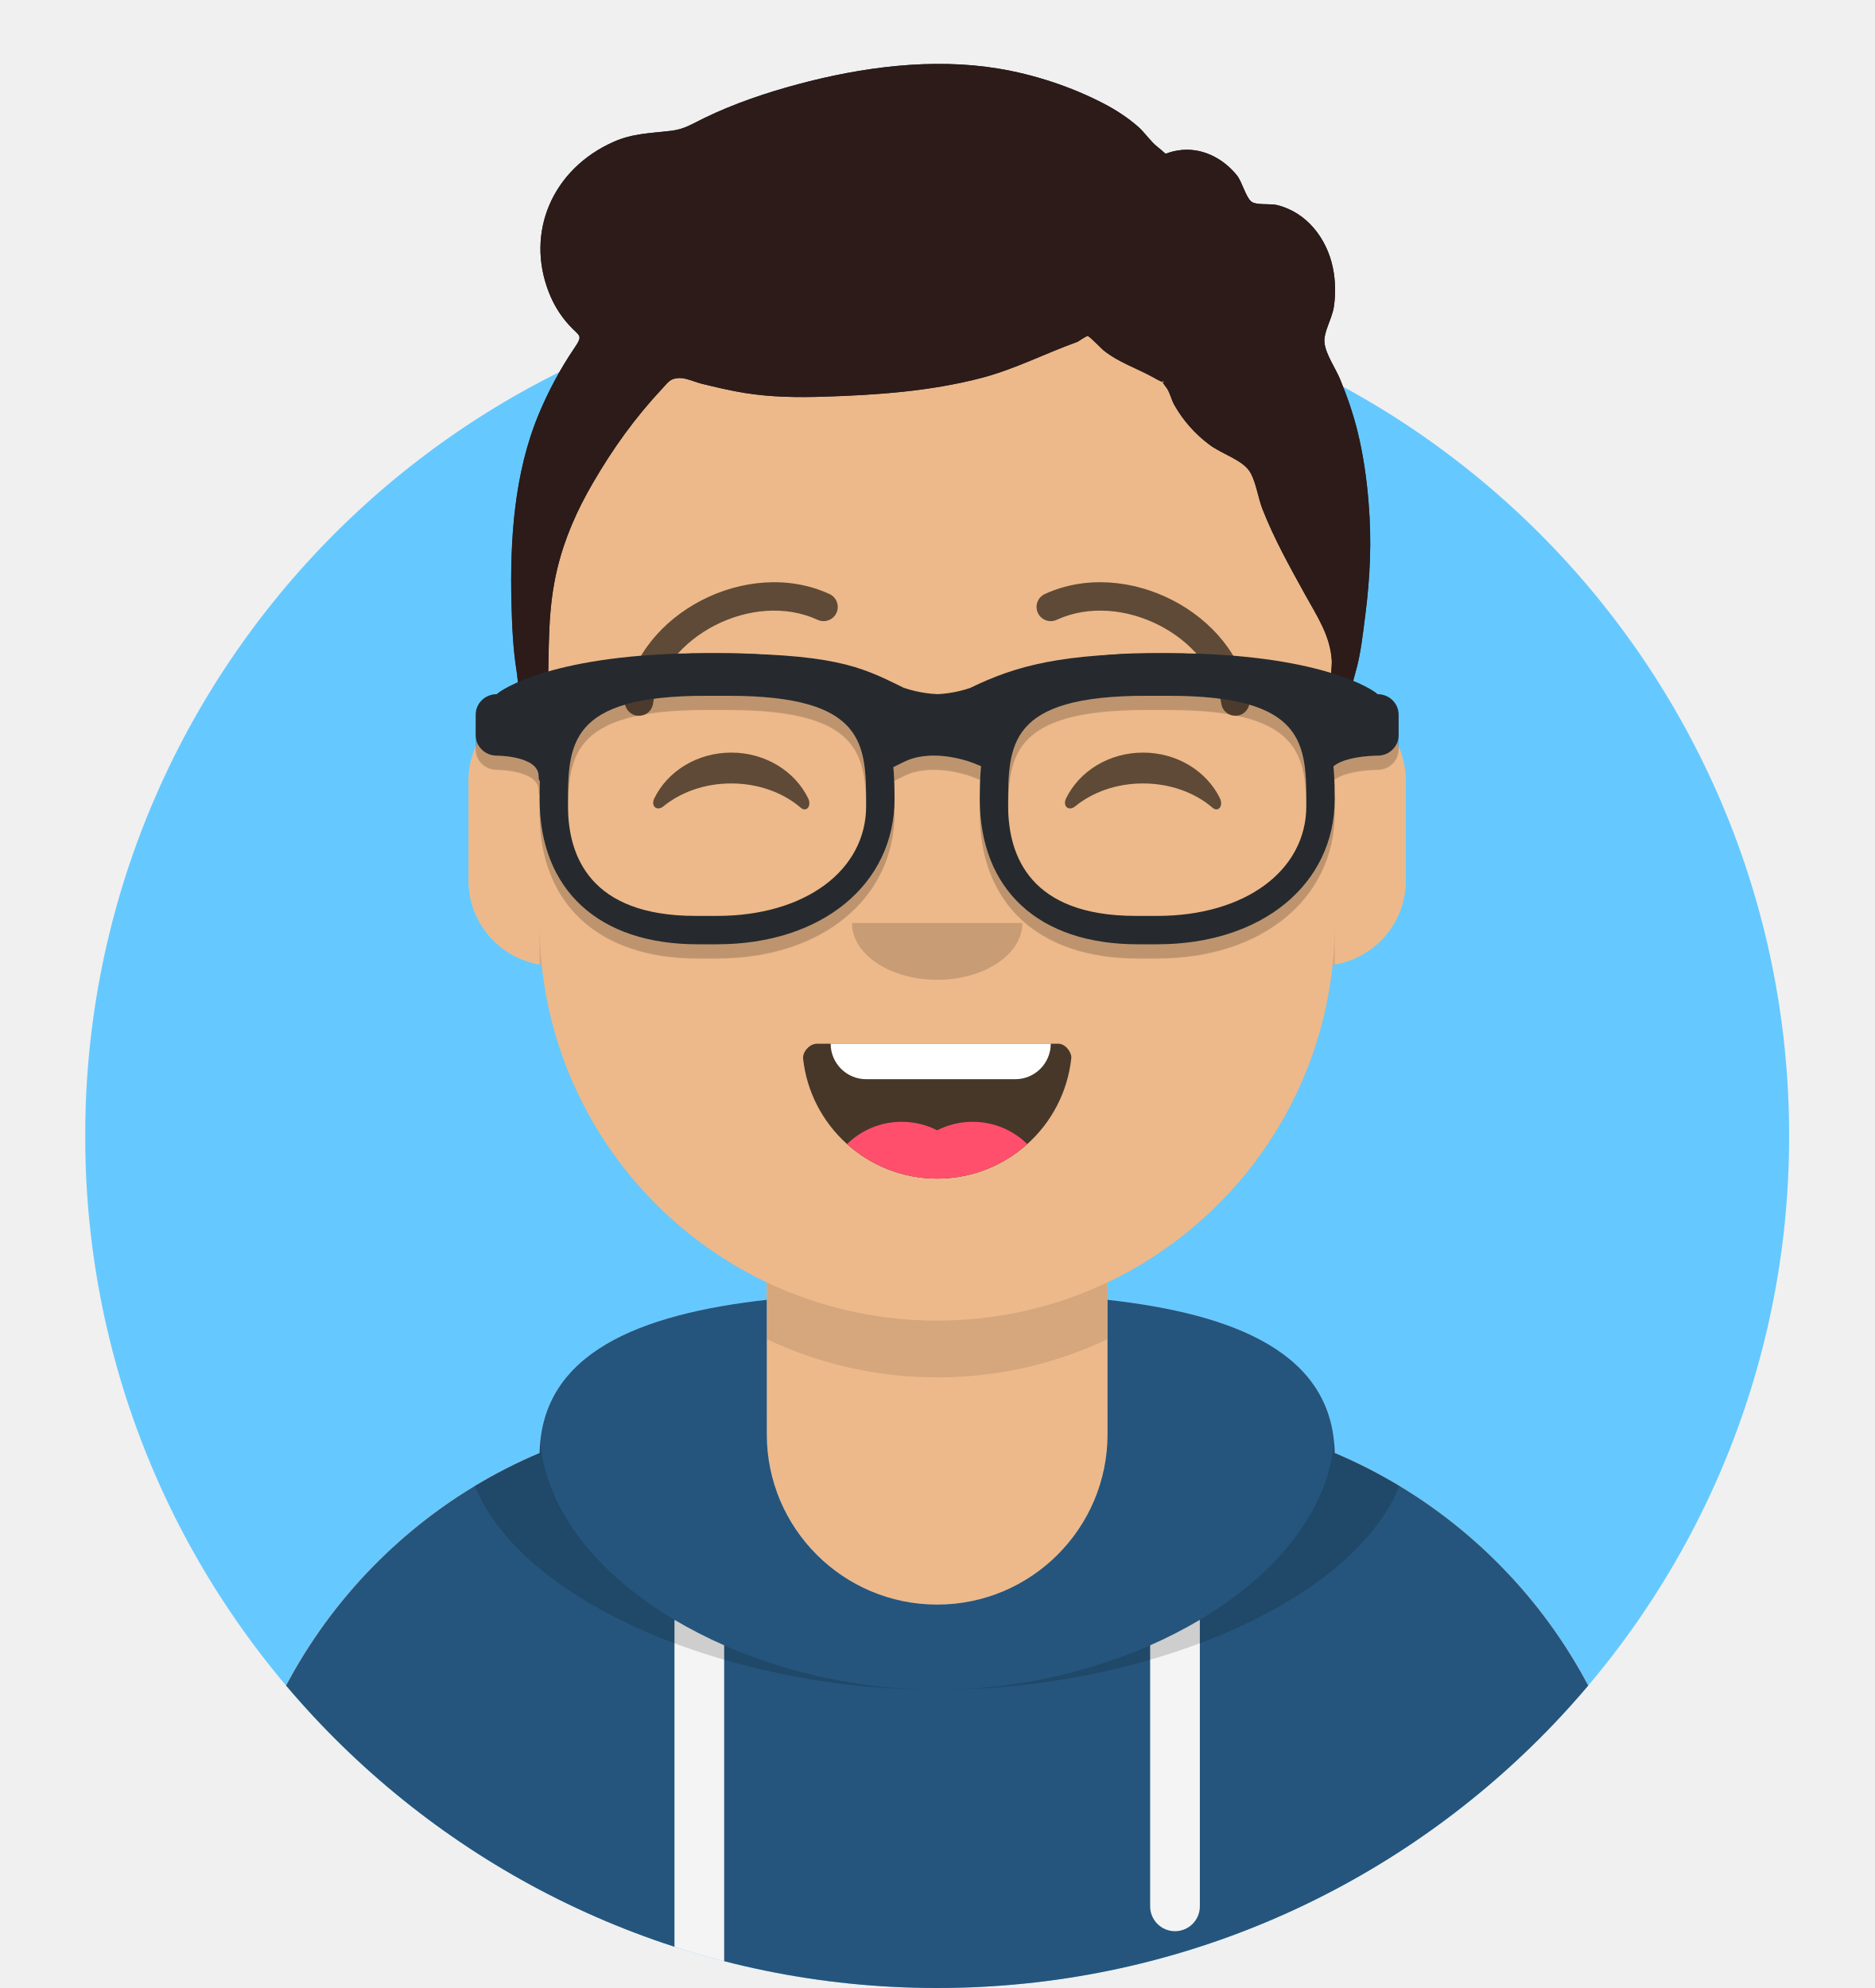
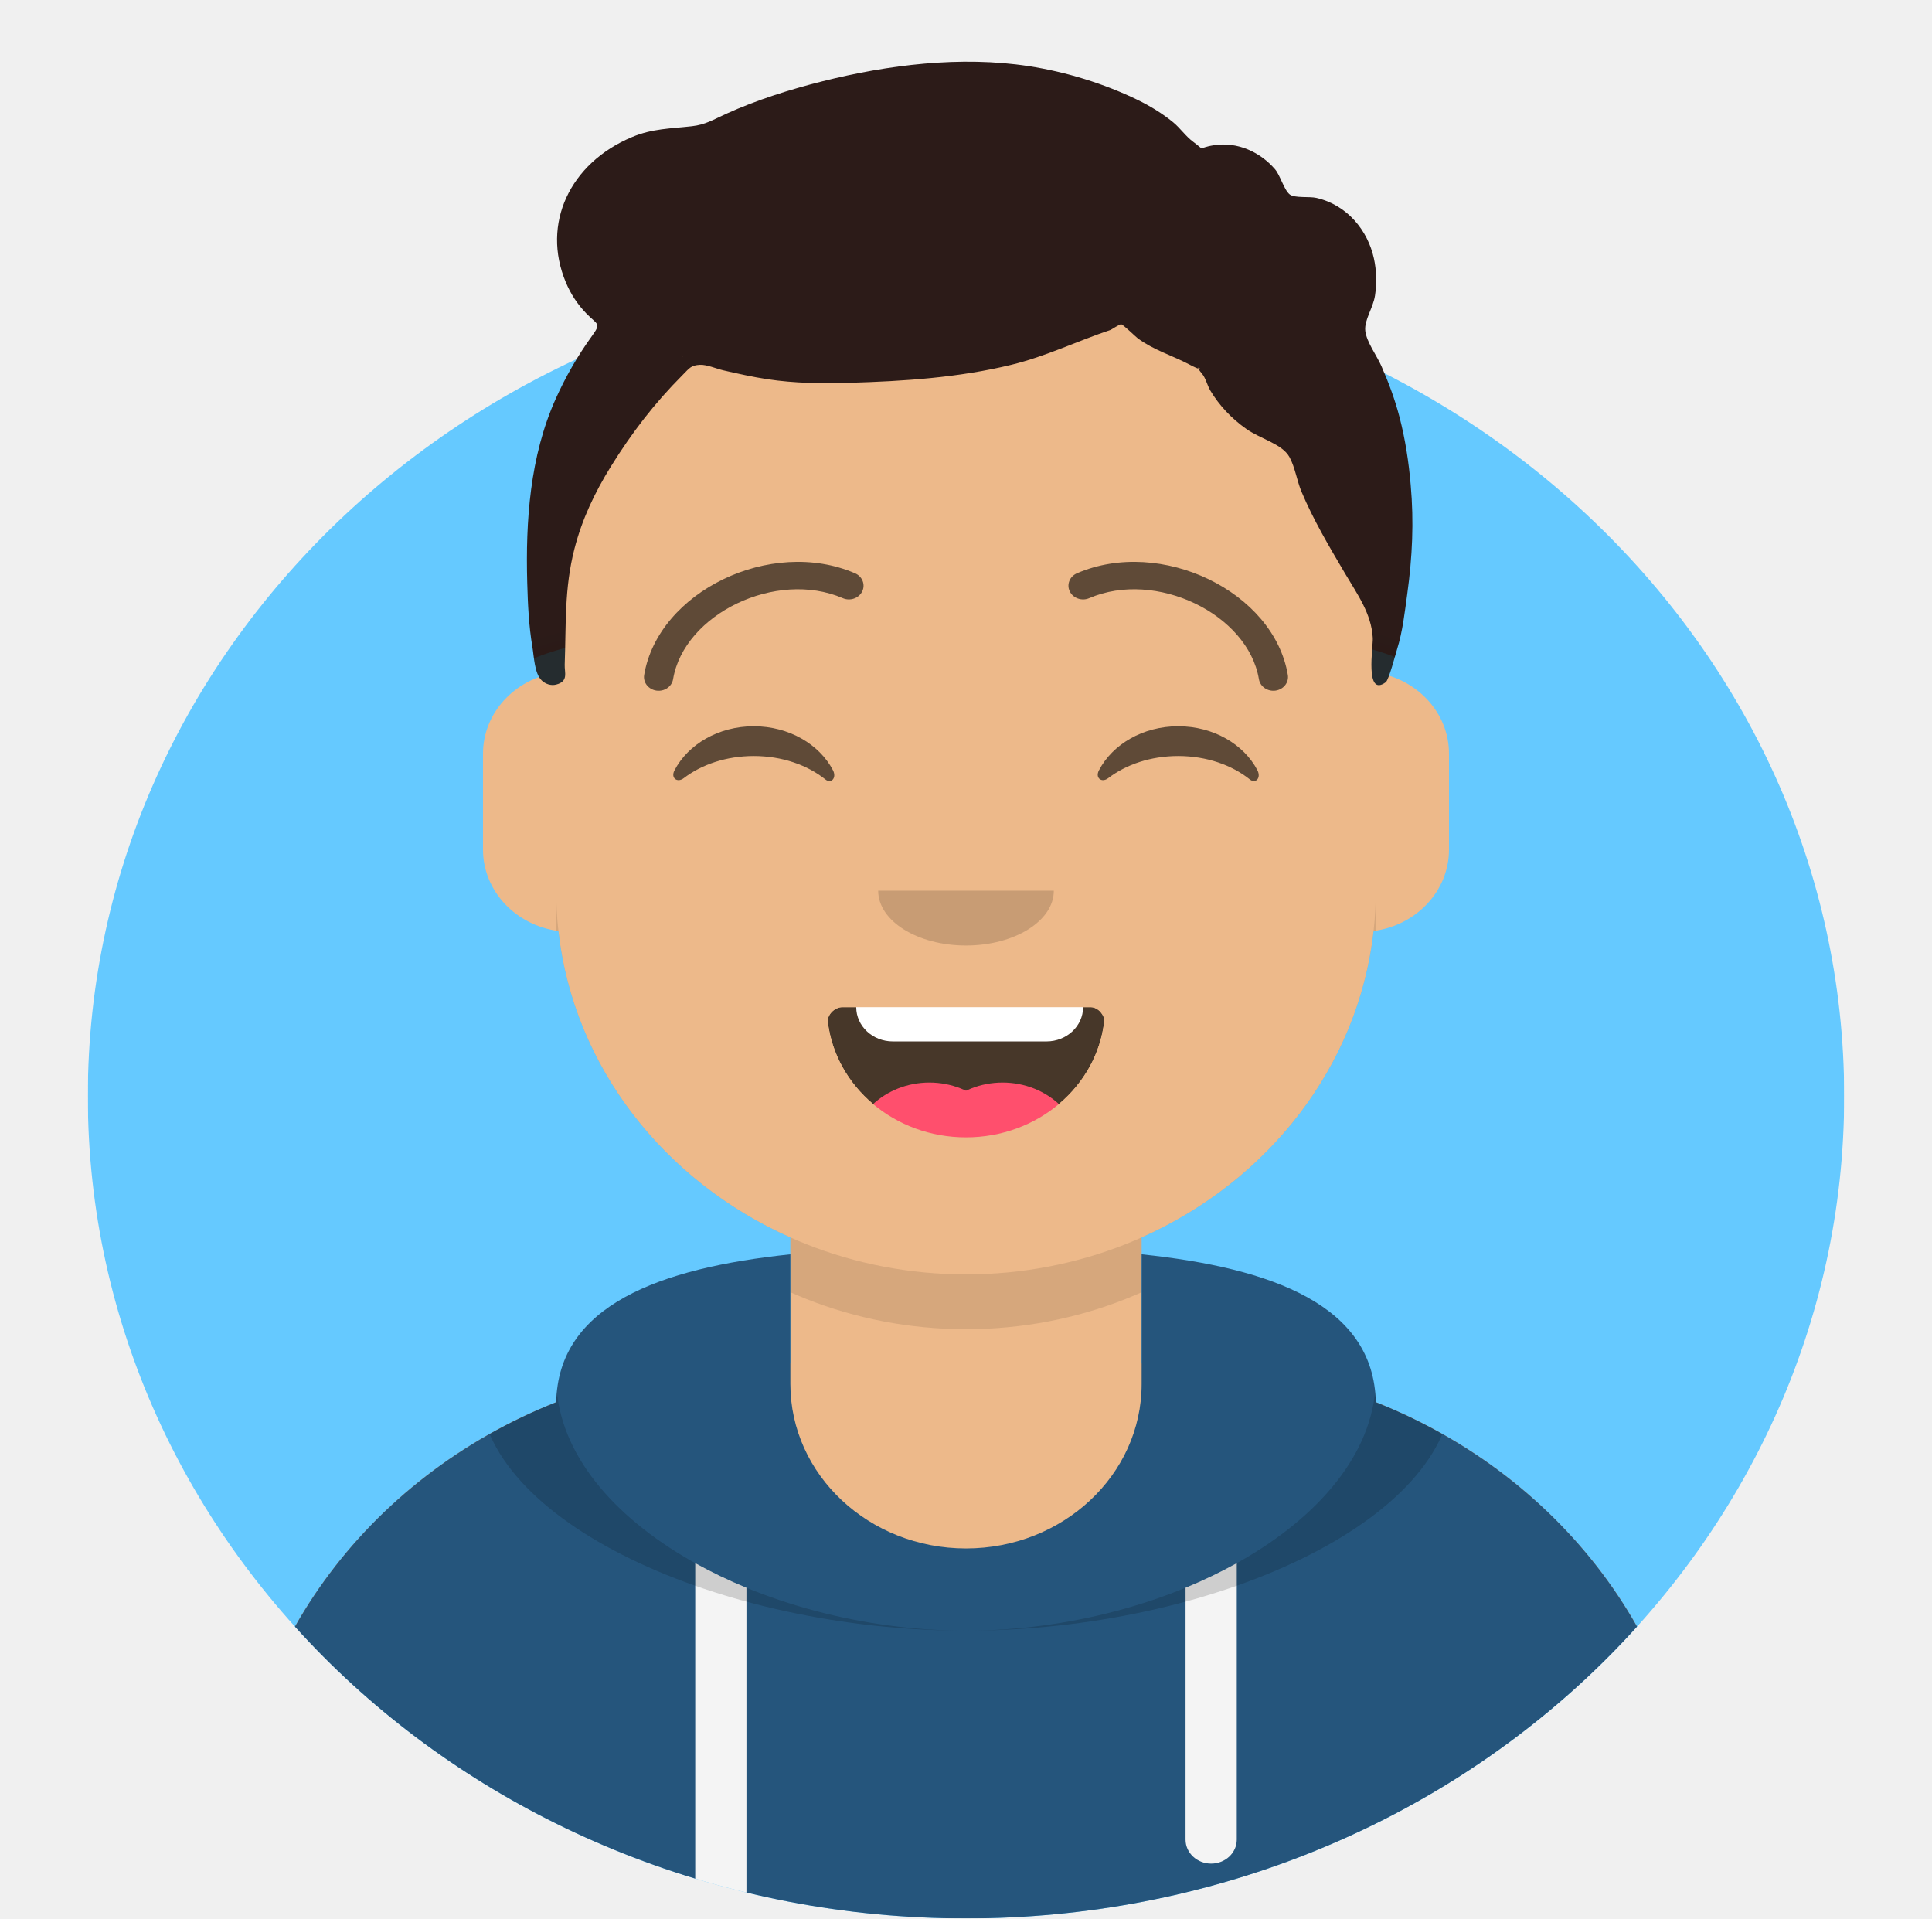
- <svg xmlns="http://www.w3.org/2000/svg" xmlns:xlink="http://www.w3.org/1999/xlink" width="264px" height="280px" viewBox="0 0 264 280" version="1.1">
-   <defs>
-     <circle id="react-path-1" cx="120" cy="120" r="120" />
-     <path d="M12,160 C12,226.274 65.726,280 132,280 C198.274,280 252,226.274 252,160 L264,160 L264,-1.42108547e-14 L-3.19744231e-14,-1.42108547e-14 L-3.19744231e-14,160 L12,160 Z" id="react-path-2" />
-     <path d="M124,144.611 L124,163 L128,163 L128,163 C167.765,163 200,195.235 200,235 L200,244 L0,244 L0,235 C-4.86974701e-15,195.235 32.235,163 72,163 L72,163 L76,163 L76,144.611 C58.763,136.422 46.372,119.687 44.305,99.881 C38.48,99.058 34,94.052 34,88 L34,74 C34,68.054 38.325,63.118 44,62.166 L44,56 L44,56 C44,25.072 69.072,5.68137151e-15 100,0 L100,0 L100,0 C130.928,-5.68137151e-15 156,25.072 156,56 L156,62.166 C161.675,63.118 166,68.054 166,74 L166,88 C166,94.052 161.52,99.058 155.695,99.881 C153.628,119.687 141.237,136.422 124,144.611 Z" id="react-path-3" />
-   </defs>
-   <g id="Avataaar" stroke="none" stroke-width="1" fill="none" fill-rule="evenodd">
-     <g transform="translate(-825, -1100)" id="Avataaar/Circle">
-       <g transform="translate(825, 1100)">
-         <g id="Circle" stroke-width="1" fill-rule="evenodd" transform="translate(12, 40)">
-           <mask id="react-mask-4" fill="white">
-             <use xlink:href="#react-path-1" />
-           </mask>
-           <use id="Circle-Background" fill="#E6E6E6" xlink:href="#react-path-1" />
-           <g id="Color/Palette/Blue-01" mask="url(#react-mask-4)" fill="#65C9FF">
-             <rect id="🖍Color" x="0" y="0" width="240" height="240" />
-           </g>
-         </g>
-         <mask id="react-mask-5" fill="white">
-           <use xlink:href="#react-path-2" />
-         </mask>
-         <g id="Mask" />
-         <g id="Avataaar" stroke-width="1" fill-rule="evenodd" mask="url(#react-mask-5)">
-           <g id="Body" transform="translate(32, 36)">
-             <mask id="react-mask-6" fill="white">
-               <use xlink:href="#react-path-3" />
-             </mask>
-             <use fill="#D0C6AC" xlink:href="#react-path-3" />
-             <g id="Skin/👶🏽-03-Brown" mask="url(#react-mask-6)" fill="#EDB98A">
-               <g transform="translate(0, 0)" id="Color">
-                 <rect x="0" y="0" width="264" height="280" />
-               </g>
-             </g>
-             <path d="M156,79 L156,102 C156,132.928 130.928,158 100,158 C69.072,158 44,132.928 44,102 L44,79 L44,94 C44,124.928 69.072,150 100,150 C130.928,150 156,124.928 156,94 L156,79 Z" id="Neck-Shadow" fill-opacity="0.1" fill="#000000" mask="url(#react-mask-6)" />
-           </g>
-           <g id="Clothing/Hoodie" transform="translate(0, 170)">
-             <defs>
-               <path d="M108,13.071 C90.081,15.076 76.28,20.552 76.004,34.645 C50.146,45.568 32,71.165 32,100.999 L32,100.999 L32,110 L232,110 L232,100.999 C232,71.165 213.854,45.568 187.996,34.645 C187.72,20.552 173.919,15.076 156,13.071 L156,32 L156,32 C156,45.255 145.255,56 132,56 L132,56 C118.745,56 108,45.255 108,32 L108,13.071 Z" id="react-path-199" />
-             </defs>
-             <mask id="react-mask-200" fill="white">
-               <use xlink:href="#react-path-199" />
-             </mask>
-             <use id="Hoodie" fill="#B7C1DB" fill-rule="evenodd" xlink:href="#react-path-199" />
-             <g id="Color/Palette/Gray-01" mask="url(#react-mask-200)" fill-rule="evenodd" fill="#25557C">
-               <rect id="🖍Color" x="0" y="0" width="264" height="110" />
-             </g>
-             <path d="M102,61.739 L102,110 L95,110 L95,58.15 C97.204,59.46 99.547,60.661 102,61.739 Z M169,58.15 L169,98.5 C169,100.433 167.433,102 165.5,102 C163.567,102 162,100.433 162,98.5 L162,61.739 C164.453,60.661 166.796,59.46 169,58.15 Z" id="Straps" fill="#F4F4F4" fill-rule="evenodd" mask="url(#react-mask-200)" />
-             <path d="M90.96,12.724 C75.909,15.571 65.5,21.243 65.5,32.308 C65.5,52.02 98.538,68 132,68 C165.462,68 198.5,52.02 198.5,32.308 C198.5,21.243 188.091,15.571 173.04,12.724 C182.125,16.074 188,21.706 188,31.077 C188,51.469 160.179,68 132,68 C103.821,68 76,51.469 76,31.077 C76,21.706 81.875,16.074 90.96,12.724 Z" id="Shadow" fill-opacity="0.16" fill="#000000" fill-rule="evenodd" mask="url(#react-mask-200)" />
-           </g>
-           <g id="Face" transform="translate(76, 82)" fill="#000000">
-             <g id="Mouth/Smile" transform="translate(2, 52)">
-               <defs>
-                 <path d="M35.118,15.128 C36.176,24.62 44.226,32 54,32 C63.804,32 71.874,24.574 72.892,15.04 C72.974,14.273 72.117,13 71.043,13 C56.149,13 44.738,13 37.087,13 C36.007,13 35.012,14.178 35.118,15.128 Z" id="react-path-231" />
-               </defs>
-               <mask id="react-mask-232" fill="white">
-                 <use xlink:href="#react-path-231" />
-               </mask>
-               <use id="Mouth" fill-opacity="0.7" fill="#000000" fill-rule="evenodd" xlink:href="#react-path-231" />
-               <rect id="Teeth" fill="#FFFFFF" fill-rule="evenodd" mask="url(#react-mask-232)" x="39" y="2" width="31" height="16" rx="5" />
-               <g id="Tongue" stroke-width="1" fill-rule="evenodd" mask="url(#react-mask-232)" fill="#FF4F6D">
-                 <g transform="translate(38, 24)">
-                   <circle cx="11" cy="11" r="11" />
-                   <circle cx="21" cy="11" r="11" />
-                 </g>
-               </g>
-             </g>
-             <g id="Nose/Default" transform="translate(28, 40)" fill-opacity="0.16">
-               <path d="M16,8 C16,12.418 21.373,16 28,16 L28,16 C34.627,16 40,12.418 40,8" id="Nose" />
-             </g>
-             <g id="Eyes/Happy-😁" transform="translate(0, 8)" fill-opacity="0.6">
-               <path d="M16.16,22.447 C18.007,18.649 22.164,16 26.998,16 C31.814,16 35.959,18.63 37.815,22.407 C38.367,23.529 37.582,24.447 36.791,23.767 C34.34,21.66 30.859,20.344 26.998,20.344 C23.257,20.344 19.874,21.579 17.438,23.572 C16.547,24.3 15.62,23.558 16.16,22.447 Z" id="Squint" />
-               <path d="M74.16,22.447 C76.007,18.649 80.164,16 84.998,16 C89.814,16 93.959,18.63 95.815,22.407 C96.367,23.529 95.582,24.447 94.791,23.767 C92.34,21.66 88.859,20.344 84.998,20.344 C81.257,20.344 77.874,21.579 75.438,23.572 C74.547,24.3 73.62,23.558 74.16,22.447 Z" id="Squint" />
-             </g>
-             <g id="Eyebrow/Outline/Raised-Excited" fill-opacity="0.6">
-               <g id="I-Browse" transform="translate(12, 0)">
-                 <path d="M3.976,17.128 C5.471,7.605 18.059,1.109 27.164,5.301 C28.167,5.763 29.355,5.324 29.817,4.321 C30.279,3.318 29.84,2.13 28.836,1.668 C17.349,-3.622 1.936,4.332 0.024,16.507 C-0.147,17.599 0.599,18.622 1.69,18.794 C2.781,18.965 3.804,18.219 3.976,17.128 Z" id="Eyebrow" fill-rule="nonzero" />
-                 <path d="M61.976,17.128 C63.471,7.605 76.059,1.109 85.164,5.301 C86.167,5.763 87.355,5.324 87.817,4.321 C88.279,3.318 87.84,2.13 86.836,1.668 C75.349,-3.622 59.936,4.332 58.024,16.507 C57.853,17.599 58.599,18.622 59.69,18.794 C60.781,18.965 61.804,18.219 61.976,17.128 Z" id="Eyebrow" fill-rule="nonzero" transform="translate(73.0001, 9.410436) scale(-1, 1) translate(-73.0001, -9.410436) " />
-               </g>
-             </g>
-           </g>
-           <g id="Top" stroke-width="1" fill-rule="evenodd">
-             <defs>
-               <rect id="react-path-139" x="0" y="0" width="264" height="280" />
-               <path d="M94.252,52.022 C94.375,51.968 94.07,51.947 93.336,51.96 C94.228,51.958 94.533,51.979 94.252,52.022 M86.117,36.302 C86.115,36.282 86.134,36.453 86.117,36.302 M193.765,70.766 C193.501,67.449 193.033,64.152 192.247,60.911 C191.622,58.335 190.769,55.878 189.76,53.42 C189.151,51.935 187.728,49.896 187.56,48.294 C187.395,46.717 188.627,44.969 188.889,43.132 C189.144,41.345 189.101,39.465 188.734,37.694 C187.901,33.671 185.14,29.93 180.877,28.881 C179.925,28.647 177.913,28.936 177.241,28.382 C176.47,27.746 175.933,25.581 175.235,24.712 C173.244,22.236 170.14,20.642 166.866,21.198 C164.455,21.607 165.839,22.105 164.032,20.686 C163.027,19.898 162.276,18.693 161.3,17.839 C159.833,16.556 158.15,15.458 156.408,14.557 C151.851,12.199 146.654,10.485 141.564,9.649 C132.279,8.125 122.369,9.454 113.369,11.869 C108.89,13.07 104.382,14.595 100.222,16.612 C98.439,17.476 97.409,18.194 95.549,18.42 C92.621,18.777 90.14,18.759 87.366,20.001 C78.83,23.823 74.985,32.69 78.307,41.175 C78.975,42.882 79.88,44.38 81.127,45.759 C82.647,47.439 83.198,47.109 81.888,49.041 C79.929,51.931 78.278,55.013 76.933,58.213 C73.404,66.615 72.814,76.077 73.044,85.037 C73.124,88.174 73.259,91.35 73.753,94.456 C73.967,95.801 74.027,98.329 75.035,99.327 C75.547,99.833 76.276,100.115 77.004,99.914 C78.713,99.44 78.125,98.179 78.165,97.008 C78.365,91.124 78.095,85.919 79.494,80.106 C80.528,75.812 82.25,71.911 84.483,68.071 C87.321,63.187 90.386,58.898 94.29,54.716 C95.207,53.732 95.408,53.315 96.639,53.244 C97.571,53.19 98.934,53.828 99.84,54.049 C101.838,54.536 103.839,55.017 105.873,55.345 C109.613,55.948 113.317,55.989 117.09,55.87 C124.516,55.638 131.975,55.117 139.175,53.247 C143.957,52.005 148.197,49.776 152.777,48.142 C152.859,48.113 154.007,47.295 154.208,47.328 C154.489,47.375 156.185,49.154 156.471,49.378 C158.697,51.124 161.138,51.857 163.541,53.208 C166.505,54.875 163.635,52.49 165.269,54.567 C165.746,55.172 165.99,56.293 166.372,56.978 C167.588,59.161 169.28,61.08 171.303,62.602 C173.258,64.073 176.196,64.783 177.193,66.697 C177.962,68.174 178.221,70.181 178.841,71.758 C180.469,75.893 182.618,79.749 184.767,83.644 C186.499,86.783 188.392,89.525 188.585,93.112 C188.652,94.36 187.464,101.849 190.358,99.572 C190.787,99.234 191.711,95.416 191.901,94.768 C192.673,92.135 192.947,89.387 193.296,86.682 C193.99,81.302 194.219,76.184 193.765,70.766" id="react-path-138" />
-               <filter x="-0.8%" y="-2.0%" width="101.5%" height="108.0%" filterUnits="objectBoundingBox" id="react-filter-135">
-                 <feOffset dx="0" dy="2" in="SourceAlpha" result="shadowOffsetOuter1" />
-                 <feColorMatrix values="0 0 0 0 0   0 0 0 0 0   0 0 0 0 0  0 0 0 0.16 0" type="matrix" in="shadowOffsetOuter1" result="shadowMatrixOuter1" />
-                 <feMerge>
-                   <feMergeNode in="shadowMatrixOuter1" />
-                   <feMergeNode in="SourceGraphic" />
-                 </feMerge>
-               </filter>
-             </defs>
-             <mask id="react-mask-137" fill="white">
-               <use xlink:href="#react-path-139" />
-             </mask>
-             <g id="Mask" />
-             <g id="Top/Short-Hair/Short-Curly" mask="url(#react-mask-137)">
-               <g transform="translate(-1, 0)">
-                 <mask id="react-mask-136" fill="white">
-                   <use xlink:href="#react-path-138" />
-                 </mask>
-                 <use id="Short-Hair" stroke="none" fill="#28354B" fill-rule="evenodd" xlink:href="#react-path-138" />
-                 <g id="Skin/👶🏽-03-Brown" mask="url(#react-mask-136)" fill="#2C1B18">
-                   <g transform="translate(0, 0) " id="Color">
-                     <rect x="0" y="0" width="264" height="280" />
-                   </g>
-                 </g>
-                 <g id="Top/_Resources/Prescription-02" fill="none" transform="translate(62, 85)" stroke-width="1">
-                   <defs>
-                     <filter x="-0.8%" y="-2.4%" width="101.5%" height="109.8%" filterUnits="objectBoundingBox" id="react-filter-149">
-                       <feOffset dx="0" dy="2" in="SourceAlpha" result="shadowOffsetOuter1" />
-                       <feColorMatrix values="0 0 0 0 0   0 0 0 0 0   0 0 0 0 0  0 0 0 0.2 0" type="matrix" in="shadowOffsetOuter1" result="shadowMatrixOuter1" />
-                       <feMerge>
-                         <feMergeNode in="shadowMatrixOuter1" />
-                         <feMergeNode in="SourceGraphic" />
-                       </feMerge>
-                     </filter>
-                   </defs>
-                   <g id="Wayfarers" filter="url(#react-filter-149)" transform="translate(6, 7)" fill="#252C2F">
-                     <path d="M34,41 L31.242,41 C17.315,41 9,33.336 9,20.5 C9,10.127 10.817,0 32.53,0 L35.47,0 C57.183,0 59,10.127 59,20.5 C59,32.569 48.721,41 34,41 Z M32.385,6 C13,6 13,12.841 13,21.502 C13,28.572 16.116,37 30.971,37 L34,37 C46.365,37 55,30.627 55,21.502 C55,12.841 55,6 35.615,6 L32.385,6 Z" id="Left" fill-rule="nonzero" />
-                     <path d="M96,41 L93.242,41 C79.315,41 71,33.336 71,20.5 C71,10.127 72.817,0 94.53,0 L97.47,0 C119.183,0 121,10.127 121,20.5 C121,32.569 110.721,41 96,41 Z M94.385,6 C75,6 75,12.841 75,21.502 C75,28.572 78.119,37 92.971,37 L96,37 C108.365,37 117,30.627 117,21.502 C117,12.841 117,6 97.615,6 L94.385,6 Z" id="Right" fill-rule="nonzero" />
-                     <path d="M2.955,5.772 C3.646,5.096 11.21,0 32.5,0 C50.351,0 54.13,1.853 59.85,4.652 L60.269,4.859 C60.667,4.999 62.7,5.69 65.079,5.766 C67.246,5.673 69.1,5.085 69.642,4.897 C76.17,1.722 82.561,0 97.5,0 C118.79,0 126.354,5.096 127.045,5.772 C128.679,5.772 130,7.062 130,8.657 L130,11.543 C130,13.139 128.679,14.429 127.045,14.429 C127.045,14.429 120.144,14.429 120.144,17.315 C120.144,20.2 118.182,13.139 118.182,11.543 L118.182,8.732 C114.579,7.353 108.128,4.786 97.5,4.786 C85.658,4.786 79.761,6.886 74.702,8.971 L74.759,9.108 L74.756,11.094 L72.539,16.444 L69.8,15.361 C69.556,15.264 69.028,15.09 68.296,14.91 C66.256,14.407 64.159,14.254 62.304,14.634 C61.624,14.774 60.992,14.984 60.413,15.267 L57.77,16.558 L55.127,11.396 L55.244,9.102 L55.325,8.907 C50.962,6.874 46.939,4.786 32.5,4.786 C21.872,4.786 15.422,7.352 11.818,8.731 L11.818,11.543 C11.818,13.139 8.864,20.2 8.864,17.315 C8.864,14.429 2.955,14.429 2.955,14.429 C1.324,14.429 0,13.139 0,11.543 L0,8.657 C0,7.062 1.324,5.772 2.955,5.772 Z" id="Stuff" fill-rule="nonzero" />
-                   </g>
-                 </g>
-               </g>
-             </g>
-           </g>
+ <svg xmlns="http://www.w3.org/2000/svg" width="141" height="140" viewBox="0 0 141 140" fill="none">
+   <mask id="mask0" style="mask-type:alpha" maskUnits="userSpaceOnUse" x="6" y="20" width="129" height="120">
+     <path d="M70.5 140C105.896 140 134.591 113.137 134.591 80C134.591 46.863 105.896 20 70.5 20C35.104 20 6.409 46.863 6.409 80C6.409 113.137 35.104 140 70.5 140Z" fill="white" />
+   </mask>
+   <g mask="url(#mask0)">
+     <path d="M70.5 140C105.896 140 134.591 113.137 134.591 80C134.591 46.863 105.896 20 70.5 20C35.104 20 6.409 46.863 6.409 80C6.409 113.137 35.104 140 70.5 140Z" fill="#E6E6E6" />
+     <path d="M134.591 20H6.409V140H134.591V20Z" fill="#65C9FF" />
+   </g>
+   <mask id="mask1" style="mask-type:alpha" maskUnits="userSpaceOnUse" x="0" y="0" width="141" height="140">
+     <path d="M6.409 80C6.409 113.137 35.104 140 70.5 140C105.896 140 134.591 113.137 134.591 80H141V0H0V80H6.409Z" fill="white" />
+   </mask>
+   <g mask="url(#mask1)">
+     <mask id="mask2" style="mask-type:alpha" maskUnits="userSpaceOnUse" x="17" y="18" width="107" height="122">
+       <path d="M83.318 90.305V99.5H85.454C106.692 99.5 123.909 115.618 123.909 135.5V140H17.091V135.5C17.091 115.618 34.308 99.5 55.545 99.5H57.682V90.305C48.475 86.211 41.858 77.844 40.754 67.941C37.643 67.529 35.25 65.026 35.25 62V55C35.25 52.027 37.56 49.559 40.591 49.083V46C40.591 30.536 53.982 18 70.5 18C87.018 18 100.409 30.536 100.409 46V49.083C103.44 49.559 105.75 52.027 105.75 55V62C105.75 65.026 103.357 67.529 100.246 67.941C99.142 77.844 92.525 86.211 83.318 90.305Z" fill="white" />
+     </mask>
+     <g mask="url(#mask2)">
+       <path d="M83.318 90.305V99.5H85.454C106.692 99.5 123.909 115.618 123.909 135.5V140H17.091V135.5C17.091 115.618 34.308 99.5 55.545 99.5H57.682V90.305C48.475 86.211 41.858 77.844 40.754 67.941C37.643 67.529 35.25 65.026 35.25 62V55C35.25 52.027 37.56 49.559 40.591 49.083V46C40.591 30.536 53.982 18 70.5 18C87.018 18 100.409 30.536 100.409 46V49.083C103.44 49.559 105.75 52.027 105.75 55V62C105.75 65.026 103.357 67.529 100.246 67.941C99.142 77.844 92.525 86.211 83.318 90.305Z" fill="#D0C6AC" />
+       <path d="M158.091 18H17.091V158H158.091V18Z" fill="#EDB98A" />
+       <path fill-rule="evenodd" clip-rule="evenodd" d="M100.409 57.5V69C100.409 84.464 87.018 97 70.5 97C53.982 97 40.591 84.464 40.591 69V57.5V65C40.591 80.464 53.982 93 70.5 93C87.018 93 100.409 80.464 100.409 65V57.5Z" fill="black" fill-opacity="0.1" />
+     </g>
+     <mask id="mask3" style="mask-type:alpha" maskUnits="userSpaceOnUse" x="17" y="91" width="107" height="49">
+       <path fill-rule="evenodd" clip-rule="evenodd" d="M57.682 91.535C48.112 92.538 40.74 95.276 40.593 102.322C26.783 107.784 17.091 120.582 17.091 135.5V140H123.909V135.5C123.909 120.582 114.217 107.784 100.407 102.322C100.26 95.276 92.888 92.538 83.318 91.535V101C83.318 107.627 77.579 113 70.5 113C63.421 113 57.682 107.627 57.682 101V91.535Z" fill="white" />
+     </mask>
+     <g mask="url(#mask3)">
+       <path fill-rule="evenodd" clip-rule="evenodd" d="M57.682 91.535C48.112 92.538 40.74 95.276 40.593 102.322C26.783 107.784 17.091 120.582 17.091 135.5V140H123.909V135.5C123.909 120.582 114.217 107.784 100.407 102.322C100.26 95.276 92.888 92.538 83.318 91.535V101C83.318 107.627 77.579 113 70.5 113C63.421 113 57.682 107.627 57.682 101V91.535Z" fill="#B7C1DB" />
+       <path d="M141 85H0V140H141V85Z" fill="#25557C" />
+       <path fill-rule="evenodd" clip-rule="evenodd" d="M54.477 115.87V140H50.739V114.075C51.916 114.73 53.167 115.33 54.477 115.87ZM90.261 114.075V134.25C90.261 135.216 89.424 136 88.392 136C87.36 136 86.523 135.216 86.523 134.25V115.87C87.833 115.33 89.084 114.73 90.261 114.075Z" fill="#F4F4F4" />
+       <path fill-rule="evenodd" clip-rule="evenodd" d="M48.581 91.362C40.542 92.786 34.983 95.621 34.983 101.154C34.983 111.01 52.628 119 70.5 119C88.372 119 106.017 111.01 106.017 101.154C106.017 95.621 100.458 92.786 92.419 91.362C97.271 93.037 100.409 95.853 100.409 100.538C100.409 110.734 85.55 119 70.5 119C55.45 119 40.591 110.734 40.591 100.538C40.591 95.853 43.729 93.037 48.581 91.362Z" fill="black" fill-opacity="0.16" />
+     </g>
+     <mask id="mask4" style="mask-type:alpha" maskUnits="userSpaceOnUse" x="60" y="73" width="21" height="10">
+       <path fill-rule="evenodd" clip-rule="evenodd" d="M60.415 74.564C60.98 79.31 65.28 83 70.5 83C75.736 83 80.046 79.287 80.59 74.52C80.634 74.136 80.176 73.5 79.602 73.5C71.648 73.5 65.553 73.5 61.467 73.5C60.89 73.5 60.359 74.089 60.415 74.564Z" fill="white" />
+     </mask>
+     <g mask="url(#mask4)">
+       <path fill-rule="evenodd" clip-rule="evenodd" d="M60.415 74.564C60.98 79.31 65.28 83 70.5 83C75.736 83 80.046 79.287 80.59 74.52C80.634 74.136 80.176 73.5 79.602 73.5C71.648 73.5 65.553 73.5 61.467 73.5C60.89 73.5 60.359 74.089 60.415 74.564Z" fill="black" fill-opacity="0.7" />
+       <path d="M76.375 68H65.159C63.684 68 62.489 69.119 62.489 70.5V73.5C62.489 74.881 63.684 76 65.159 76H76.375C77.85 76 79.045 74.881 79.045 73.5V70.5C79.045 69.119 77.85 68 76.375 68Z" fill="white" />
+       <path d="M67.829 90C71.074 90 73.704 87.538 73.704 84.5C73.704 81.462 71.074 79 67.829 79C64.585 79 61.955 81.462 61.955 84.5C61.955 87.538 64.585 90 67.829 90Z" fill="#FF4F6D" />
+       <path d="M73.17 90C76.415 90 79.045 87.538 79.045 84.5C79.045 81.462 76.415 79 73.17 79C69.926 79 67.295 81.462 67.295 84.5C67.295 87.538 69.926 90 73.17 90Z" fill="#FF4F6D" />
+     </g>
+     <path fill-rule="evenodd" clip-rule="evenodd" d="M64.091 65C64.091 67.209 66.96 69 70.5 69C74.04 69 76.909 67.209 76.909 65" fill="black" fill-opacity="0.16" />
+     <path fill-rule="evenodd" clip-rule="evenodd" d="M49.222 56.224C50.208 54.324 52.429 53 55.01 53C57.582 53 59.796 54.315 60.788 56.204C61.082 56.765 60.663 57.224 60.24 56.883C58.931 55.83 57.072 55.172 55.01 55.172C53.012 55.172 51.205 55.789 49.904 56.786C49.428 57.15 48.934 56.779 49.222 56.224Z" fill="black" fill-opacity="0.6" />
+     <path fill-rule="evenodd" clip-rule="evenodd" d="M80.199 56.224C81.185 54.324 83.406 53 85.987 53C88.56 53 90.774 54.315 91.765 56.204C92.059 56.765 91.64 57.224 91.218 56.883C89.909 55.83 88.049 55.172 85.987 55.172C83.99 55.172 82.183 55.789 80.881 56.786C80.406 57.15 79.911 56.779 80.199 56.224Z" fill="black" fill-opacity="0.6" />
+     <path d="M49.123 49.564C49.922 44.802 56.645 41.554 61.508 43.651C62.044 43.882 62.678 43.662 62.925 43.16C63.172 42.659 62.937 42.065 62.401 41.834C56.266 39.189 48.034 43.166 47.013 49.254C46.921 49.799 47.32 50.311 47.903 50.397C48.485 50.482 49.032 50.11 49.123 49.564Z" fill="black" fill-opacity="0.6" />
+     <path d="M91.877 49.564C91.078 44.802 84.355 41.554 79.492 43.651C78.957 43.882 78.322 43.662 78.075 43.16C77.829 42.659 78.063 42.065 78.599 41.834C84.734 39.189 92.966 43.166 93.987 49.254C94.079 49.799 93.68 50.311 93.098 50.397C92.515 50.482 91.968 50.11 91.877 49.564Z" fill="black" fill-opacity="0.6" />
+     <mask id="mask5" style="mask-type:alpha" maskUnits="userSpaceOnUse" x="0" y="0" width="141" height="140">
+       <path d="M141 0H0V140H141V0Z" fill="white" />
+     </mask>
+     <g mask="url(#mask5)">
+       <mask id="mask6" style="mask-type:alpha" maskUnits="userSpaceOnUse" x="38" y="4" width="66" height="46">
+         <path fill-rule="evenodd" clip-rule="evenodd" d="M49.805 26.011C49.871 25.984 49.708 25.973 49.316 25.98C49.792 25.979 49.955 25.989 49.805 26.011ZM45.46 18.151C45.459 18.141 45.469 18.226 45.46 18.151V18.151ZM102.954 35.383C102.813 33.724 102.563 32.076 102.143 30.456C101.81 29.168 101.354 27.939 100.815 26.71C100.49 25.968 99.73 24.948 99.64 24.147C99.552 23.358 100.21 22.485 100.35 21.566C100.486 20.672 100.463 19.733 100.267 18.847C99.822 16.835 98.348 14.965 96.071 14.441C95.562 14.324 94.488 14.468 94.129 14.191C93.717 13.873 93.43 12.79 93.057 12.356C91.994 11.118 90.336 10.321 88.588 10.599C87.3 10.803 88.039 11.053 87.074 10.343C86.537 9.949 86.136 9.347 85.615 8.92C84.831 8.278 83.932 7.729 83.002 7.278C80.568 6.099 77.793 5.242 75.074 4.825C70.115 4.063 64.822 4.727 60.015 5.934C57.623 6.535 55.215 7.298 52.994 8.306C52.041 8.738 51.491 9.097 50.498 9.21C48.934 9.388 47.609 9.379 46.127 10.001C41.568 11.912 39.515 16.345 41.289 20.587C41.646 21.441 42.129 22.19 42.795 22.879C43.607 23.72 43.901 23.554 43.201 24.521C42.155 25.966 41.273 27.506 40.555 29.106C38.67 33.307 38.355 38.039 38.478 42.519C38.521 44.087 38.593 45.675 38.857 47.228C38.971 47.901 39.003 49.165 39.542 49.664C39.815 49.917 40.204 50.058 40.593 49.957C41.506 49.72 41.192 49.089 41.213 48.504C41.32 45.562 41.176 42.96 41.923 40.053C42.475 37.906 43.395 35.956 44.587 34.036C46.103 31.594 47.74 29.449 49.825 27.358C50.315 26.866 50.422 26.657 51.08 26.622C51.578 26.595 52.306 26.914 52.789 27.025C53.856 27.268 54.925 27.509 56.012 27.673C58.009 27.974 59.987 27.994 62.003 27.935C65.969 27.819 69.953 27.559 73.798 26.623C76.352 26.003 78.616 24.888 81.063 24.071C81.106 24.056 81.719 23.648 81.827 23.664C81.977 23.687 82.883 24.577 83.036 24.689C84.224 25.562 85.528 25.928 86.812 26.604C88.395 27.437 86.862 26.245 87.735 27.283C87.989 27.586 88.12 28.147 88.324 28.489C88.973 29.581 89.877 30.54 90.957 31.301C92.001 32.036 93.571 32.392 94.103 33.349C94.514 34.087 94.652 35.091 94.984 35.879C95.853 37.947 97.001 39.875 98.148 41.822C99.073 43.392 100.085 44.763 100.187 46.556C100.223 47.18 99.589 50.925 101.134 49.786C101.363 49.617 101.857 47.708 101.959 47.384C102.371 46.068 102.517 44.693 102.704 43.341C103.074 40.651 103.196 38.092 102.954 35.383Z" fill="white" />
+       </mask>
+       <g mask="url(#mask6)">
+         <path fill-rule="evenodd" clip-rule="evenodd" d="M49.805 26.011C49.871 25.984 49.708 25.973 49.316 25.98C49.792 25.979 49.955 25.989 49.805 26.011ZM45.46 18.151C45.459 18.141 45.469 18.226 45.46 18.151V18.151ZM102.954 35.383C102.813 33.724 102.563 32.076 102.143 30.456C101.81 29.168 101.354 27.939 100.815 26.71C100.49 25.968 99.73 24.948 99.64 24.147C99.552 23.358 100.21 22.485 100.35 21.566C100.486 20.672 100.463 19.733 100.267 18.847C99.822 16.835 98.348 14.965 96.071 14.441C95.562 14.324 94.488 14.468 94.129 14.191C93.717 13.873 93.43 12.79 93.057 12.356C91.994 11.118 90.336 10.321 88.588 10.599C87.3 10.803 88.039 11.053 87.074 10.343C86.537 9.949 86.136 9.347 85.615 8.92C84.831 8.278 83.932 7.729 83.002 7.278C80.568 6.099 77.793 5.242 75.074 4.825C70.115 4.063 64.822 4.727 60.015 5.934C57.623 6.535 55.215 7.298 52.994 8.306C52.041 8.738 51.491 9.097 50.498 9.21C48.934 9.388 47.609 9.379 46.127 10.001C41.568 11.912 39.515 16.345 41.289 20.587C41.646 21.441 42.129 22.19 42.795 22.879C43.607 23.72 43.901 23.554 43.201 24.521C42.155 25.966 41.273 27.506 40.555 29.106C38.67 33.307 38.355 38.039 38.478 42.519C38.521 44.087 38.593 45.675 38.857 47.228C38.971 47.901 39.003 49.165 39.542 49.664C39.815 49.917 40.204 50.058 40.593 49.957C41.506 49.72 41.192 49.089 41.213 48.504C41.32 45.562 41.176 42.96 41.923 40.053C42.475 37.906 43.395 35.956 44.587 34.036C46.103 31.594 47.74 29.449 49.825 27.358C50.315 26.866 50.422 26.657 51.08 26.622C51.578 26.595 52.306 26.914 52.789 27.025C53.856 27.268 54.925 27.509 56.012 27.673C58.009 27.974 59.987 27.994 62.003 27.935C65.969 27.819 69.953 27.559 73.798 26.623C76.352 26.003 78.616 24.888 81.063 24.071C81.106 24.056 81.719 23.648 81.827 23.664C81.977 23.687 82.883 24.577 83.036 24.689C84.224 25.562 85.528 25.928 86.812 26.604C88.395 27.437 86.862 26.245 87.735 27.283C87.989 27.586 88.12 28.147 88.324 28.489C88.973 29.581 89.877 30.54 90.957 31.301C92.001 32.036 93.571 32.392 94.103 33.349C94.514 34.087 94.652 35.091 94.984 35.879C95.853 37.947 97.001 39.875 98.148 41.822C99.073 43.392 100.085 44.763 100.187 46.556C100.223 47.18 99.589 50.925 101.134 49.786C101.363 49.617 101.857 47.708 101.959 47.384C102.371 46.068 102.517 44.693 102.704 43.341C103.074 40.651 103.196 38.092 102.954 35.383Z" fill="#28354B" />
+         <path d="M140.466 0H-0.534V140H140.466V0Z" fill="#2C1B18" />
+         <g filter="url(#filter0_d)">
+           <path d="M53.943 66.5H52.47C45.032 66.5 40.591 62.668 40.591 56.25C40.591 51.063 41.561 46 53.158 46H54.728C66.325 46 67.296 51.063 67.296 56.25C67.296 62.284 61.806 66.5 53.943 66.5ZM53.081 49C42.727 49 42.727 52.42 42.727 56.751C42.727 60.286 44.392 64.5 52.325 64.5H53.943C60.547 64.5 65.159 61.313 65.159 56.751C65.159 52.42 65.159 49 54.806 49H53.081Z" fill="#252C2F" />
+           <path d="M87.057 66.5H85.584C78.145 66.5 73.705 62.668 73.705 56.25C73.705 51.063 74.675 46 86.272 46H87.842C99.439 46 100.409 51.063 100.409 56.25C100.409 62.284 94.919 66.5 87.057 66.5ZM86.195 49C75.841 49 75.841 52.42 75.841 56.751C75.841 60.286 77.507 64.5 85.439 64.5H87.057C93.661 64.5 98.273 61.313 98.273 56.751C98.273 52.42 98.273 49 87.919 49H86.195Z" fill="#252C2F" />
+           <path d="M37.362 48.886C37.731 48.548 41.771 46 53.142 46C62.676 46 64.695 46.926 67.75 48.326L67.973 48.429C68.186 48.499 69.272 48.845 70.542 48.883C71.7 48.836 72.69 48.543 72.979 48.449C76.466 46.861 79.879 46 87.858 46C99.229 46 103.269 48.548 103.638 48.886C104.511 48.886 105.216 49.531 105.216 50.329V51.772C105.216 52.569 104.511 53.215 103.638 53.215C103.638 53.215 99.952 53.215 99.952 54.657C99.952 56.1 98.904 52.569 98.904 51.772V50.366C96.98 49.677 93.534 48.393 87.858 48.393C81.534 48.393 78.384 49.443 75.682 50.486L75.712 50.554L75.711 51.547L74.527 54.222L73.064 53.68C72.933 53.632 72.651 53.545 72.261 53.455C71.171 53.203 70.051 53.127 69.06 53.317C68.697 53.387 68.359 53.492 68.05 53.633L66.639 54.279L65.227 51.698L65.29 50.551L65.333 50.453C63.002 49.437 60.854 48.393 53.142 48.393C47.466 48.393 44.021 49.676 42.096 50.366V51.772C42.096 52.569 40.518 56.1 40.518 54.657C40.518 53.215 37.362 53.215 37.362 53.215C36.491 53.215 35.784 52.569 35.784 51.772V50.329C35.784 49.531 36.491 48.886 37.362 48.886Z" fill="#252C2F" />
        </g>
      </g>
    </g>
  </g>
+   <defs>
+     <filter id="filter0_d" x="31.784" y="44" width="77.432" height="28.5" filterUnits="userSpaceOnUse" color-interpolation-filters="sRGB">
+       <feFlood flood-opacity="0" result="BackgroundImageFix" />
+       <feColorMatrix in="SourceAlpha" type="matrix" values="0 0 0 0 0 0 0 0 0 0 0 0 0 0 0 0 0 0 127 0" result="hardAlpha" />
+       <feOffset dy="2" />
+       <feGaussianBlur stdDeviation="2" />
+       <feColorMatrix type="matrix" values="0 0 0 0 0 0 0 0 0 0 0 0 0 0 0 0 0 0 0.2 0" />
+       <feBlend mode="normal" in2="BackgroundImageFix" result="effect1_dropShadow" />
+       <feBlend mode="normal" in="SourceGraphic" in2="effect1_dropShadow" result="shape" />
+     </filter>
+   </defs>
</svg>
